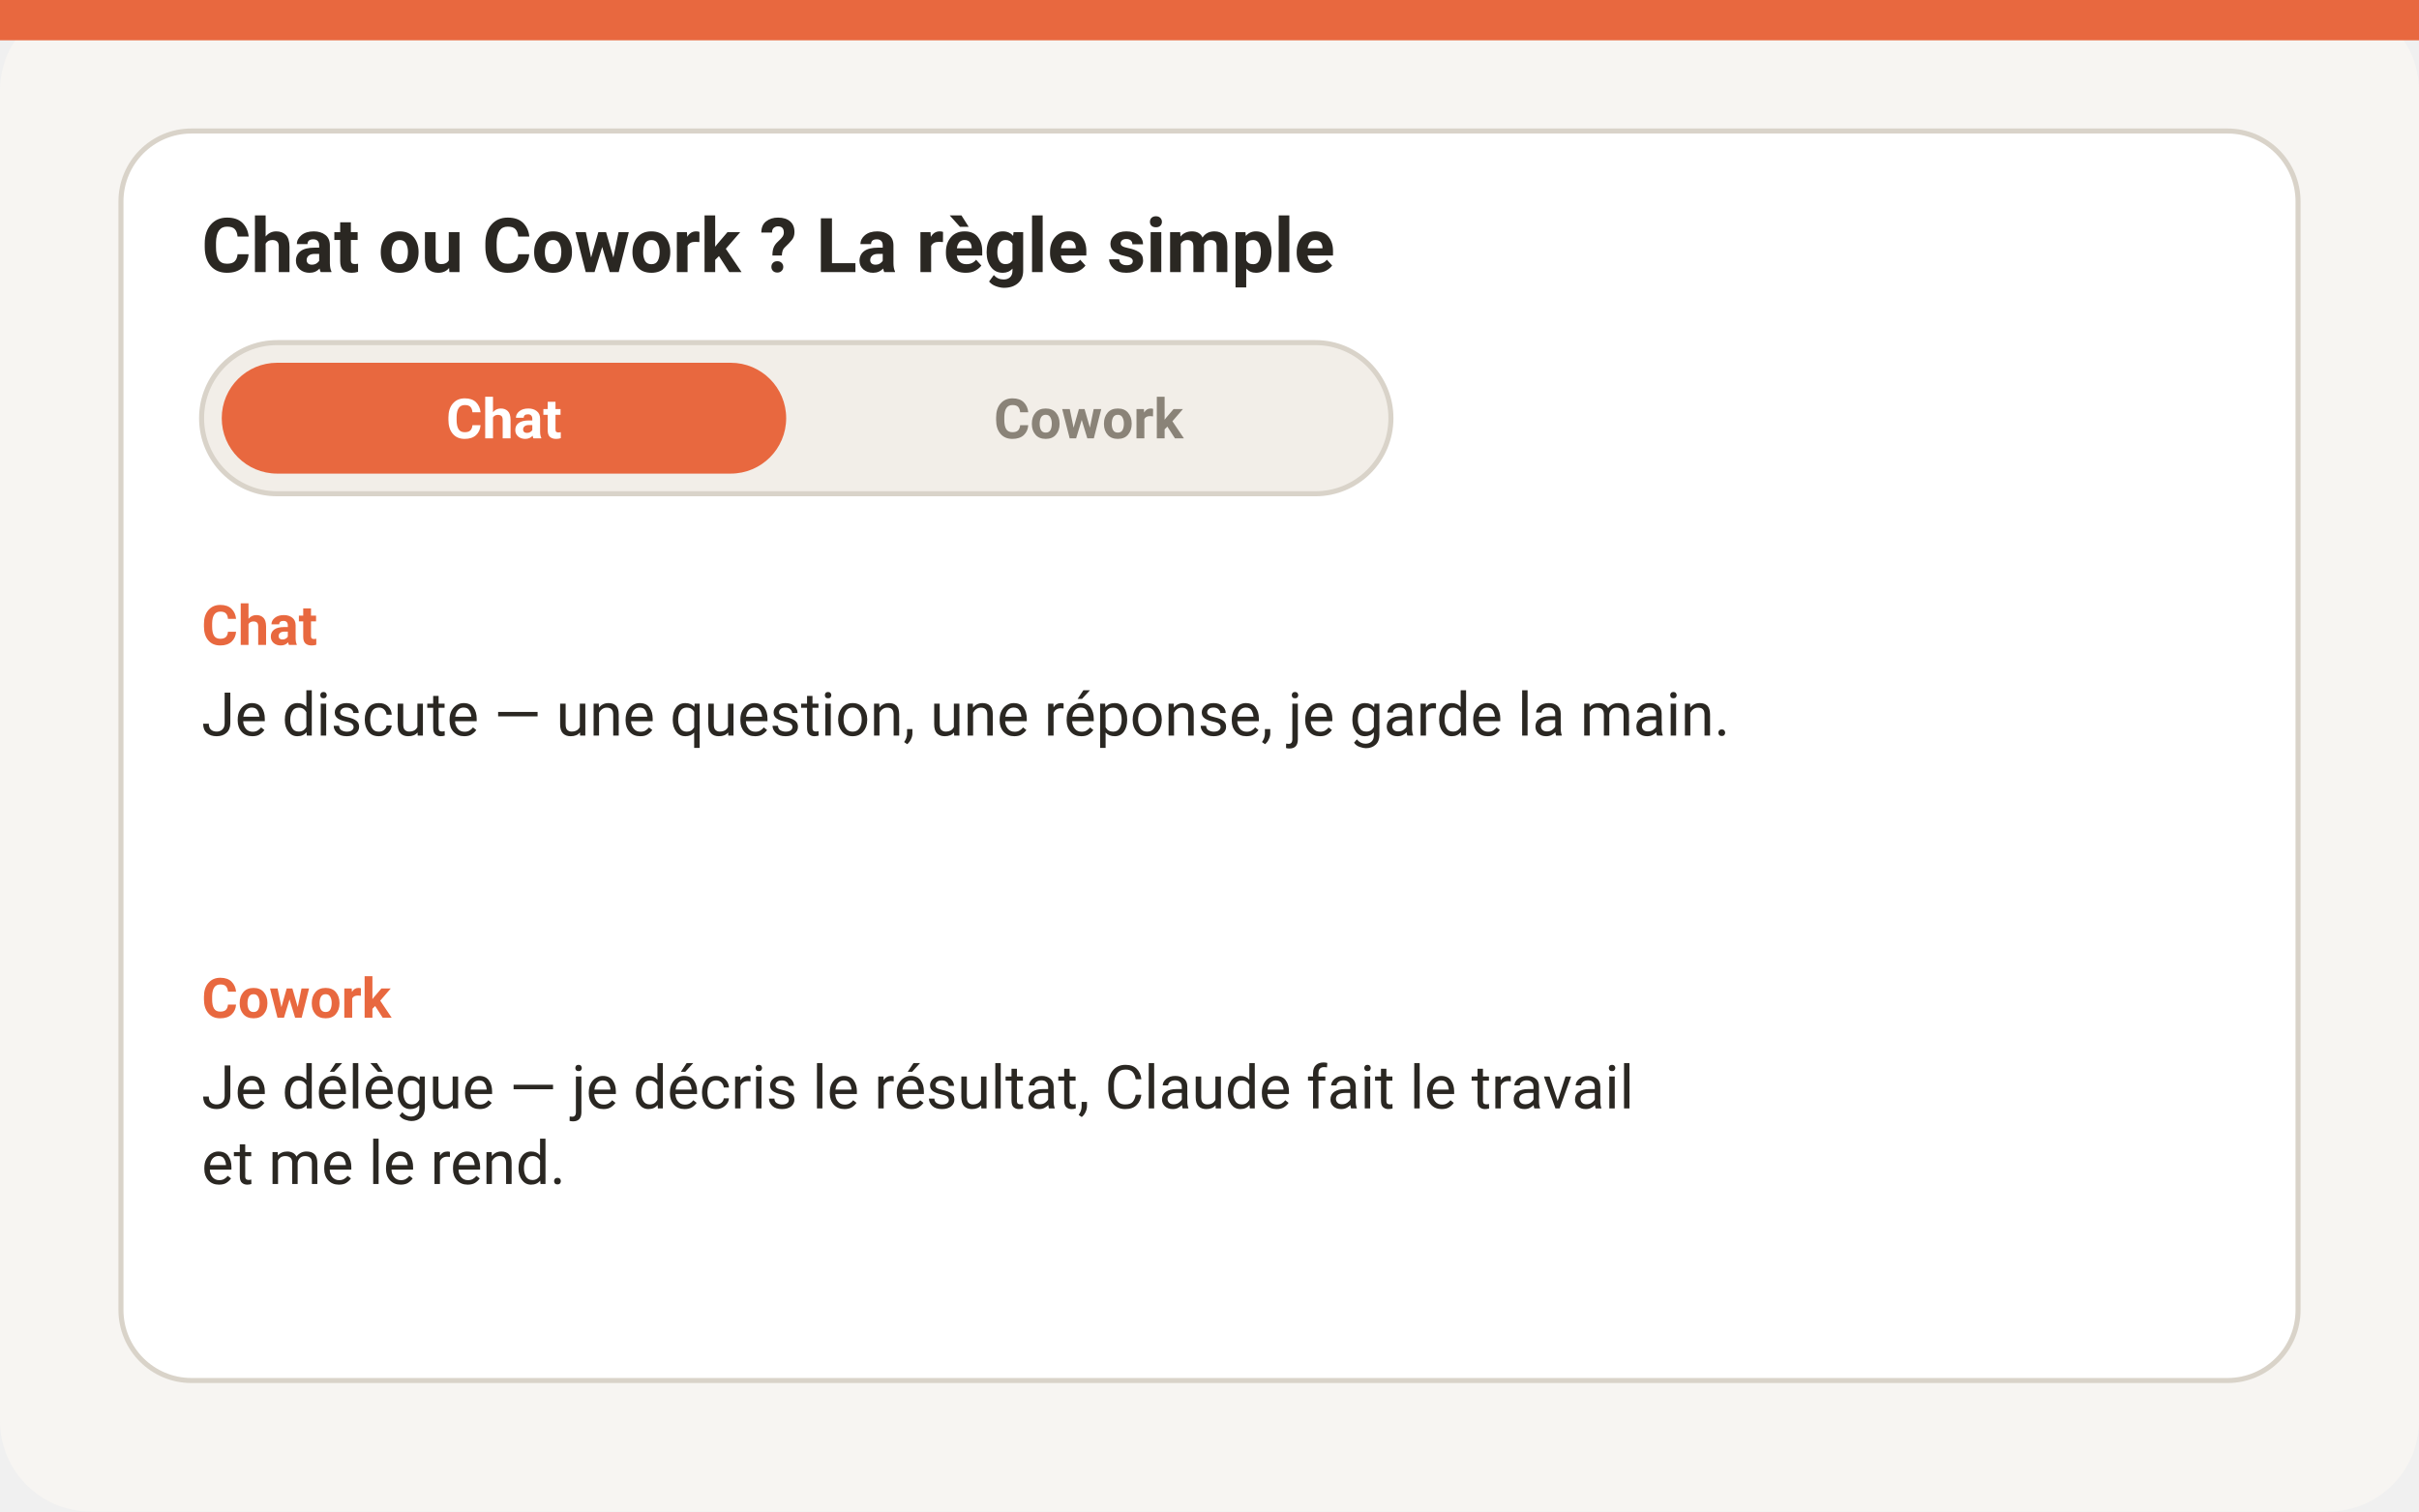
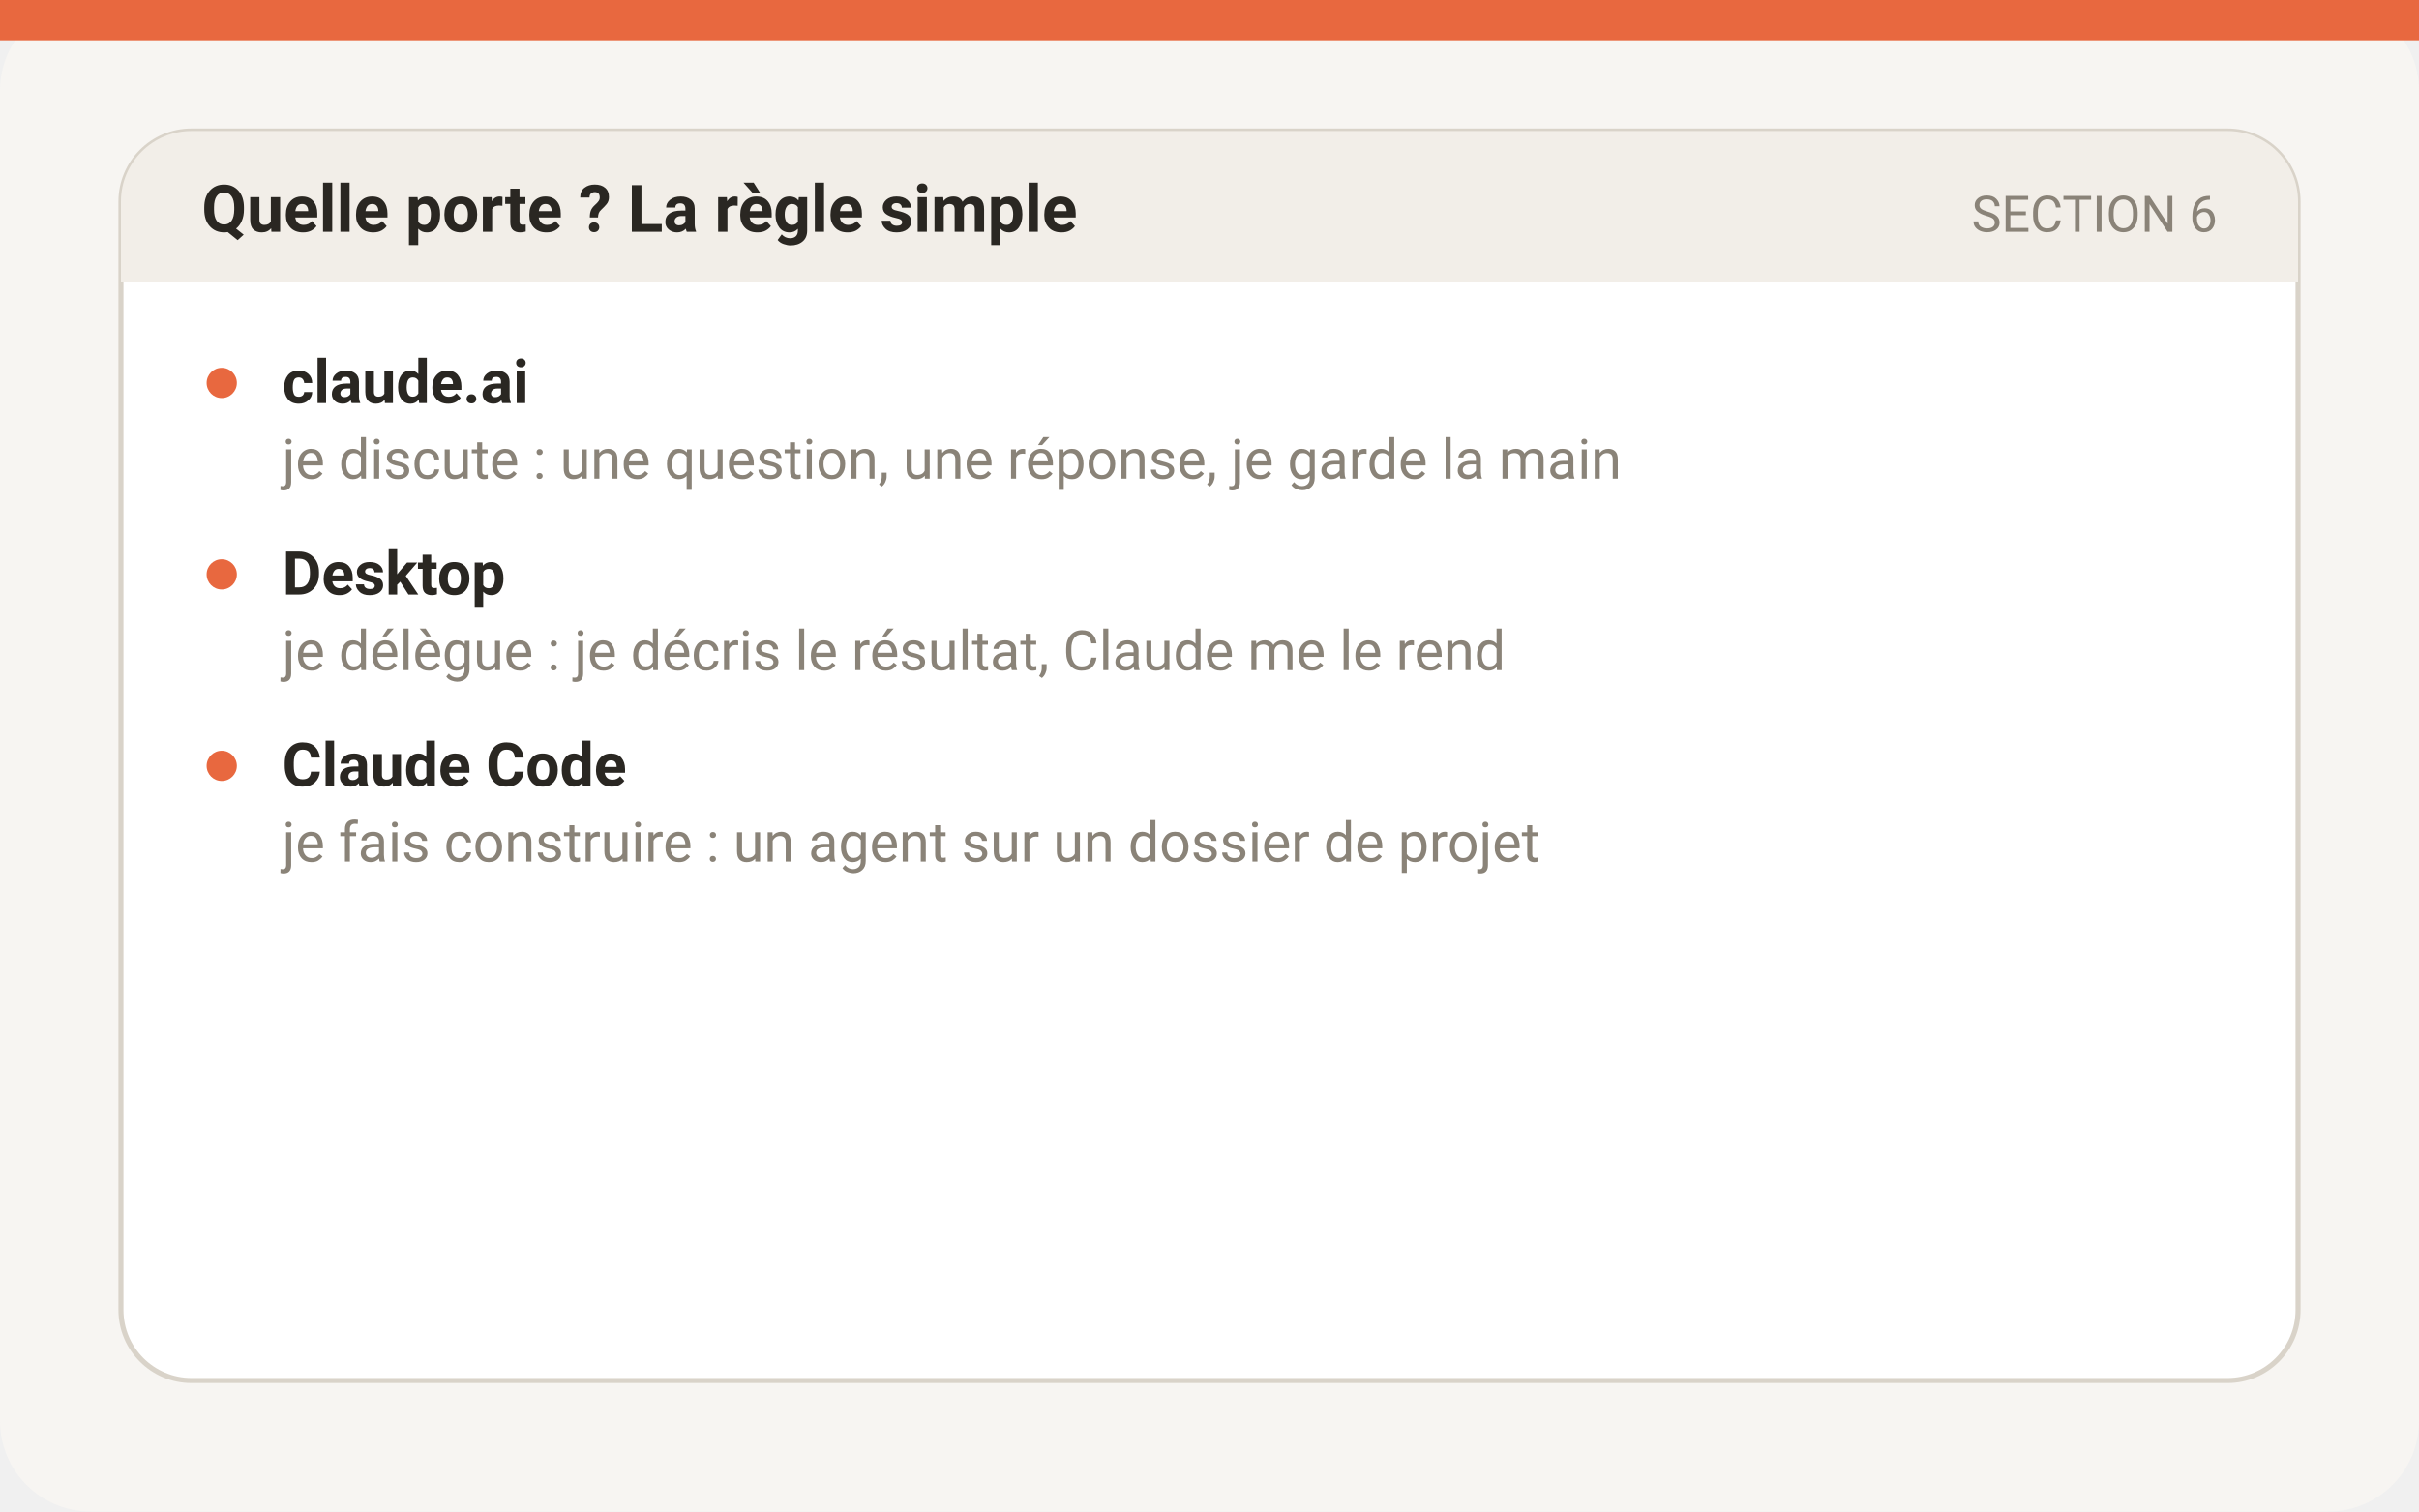
<svg xmlns="http://www.w3.org/2000/svg" width="960" height="600" viewBox="0 0 480 300" font-family="system-ui,-apple-system,Segoe UI,Roboto,sans-serif">
  <rect width="480" height="300" rx="18" fill="#F7F5F2" />
  <rect x="0" y="0" width="480" height="8" fill="#E8683F" />
  <rect x="24" y="26" width="432" height="248" rx="14" fill="#FFFFFF" stroke="#D9D3C9" />
-   <text x="40" y="54" fill="#2A2722" font-size="15" font-weight="700">
-     <tspan x="40" dy="0">Chat ou Cowork ? La règle simple</tspan>
+   <rect x="24" y="26" width="432" height="30" rx="14" fill="#F2EEE8" />
+   <rect x="24" y="42" width="432" height="14" fill="#F2EEE8" />
+   <text x="40" y="46" fill="#2A2722" font-size="13" font-weight="600">
+     <tspan x="40" dy="0">Quelle porte ? La règle simple</tspan>
  </text>
-   <rect x="40" y="68" width="236" height="30" rx="15" fill="#F2EEE8" stroke="#D9D3C9" />
-   <rect x="44" y="72" width="112" height="22" rx="11" fill="#E8683F" />
-   <text x="100" y="87" fill="#fff" font-size="11" font-weight="600" text-anchor="middle">Chat</text>
-   <text x="216" y="87" fill="#8A8378" font-size="11" font-weight="600" text-anchor="middle">Cowork</text>
-   <text x="40" y="128" fill="#E8683F" font-size="11" font-weight="700">Chat</text>
-   <text x="40" y="146" fill="#2A2722" font-size="12">
-     <tspan x="40" dy="0">Je discute — une question, une réponse, je garde la main.</tspan>
+   <text x="440" y="46" fill="#8A8378" font-size="10" text-anchor="end">SECTION 6</text>
+   <circle cx="44" cy="76" r="3" fill="#E8683F" />
+   <text x="56" y="80" fill="#2A2722" font-size="12" font-weight="600">claude.ai</text>
+   <text x="56" y="95" fill="#8A8378" font-size="11">
+     <tspan x="56" dy="0">je discute : une question, une réponse, je garde la main</tspan>
  </text>
-   <text x="40" y="202" fill="#E8683F" font-size="11" font-weight="700">Cowork</text>
-   <text x="40" y="220" fill="#2A2722" font-size="12">
-     <tspan x="40" dy="0">Je délègue — je décris le résultat, Claude fait le travail</tspan>
-     <tspan x="40" dy="15">et me le rend.</tspan>
+   <circle cx="44" cy="114" r="3" fill="#E8683F" />
+   <text x="56" y="118" fill="#2A2722" font-size="12" font-weight="600">Desktop</text>
+   <text x="56" y="133" fill="#8A8378" font-size="11">
+     <tspan x="56" dy="0">je délègue : je décris le résultat, Claude me le rend</tspan>
+   </text>
+   <circle cx="44" cy="152" r="3" fill="#E8683F" />
+   <text x="56" y="156" fill="#2A2722" font-size="12" font-weight="600">Claude Code</text>
+   <text x="56" y="171" fill="#8A8378" font-size="11">
+     <tspan x="56" dy="0">je fais construire : un agent sur un dossier de projet</tspan>
  </text>
</svg>
